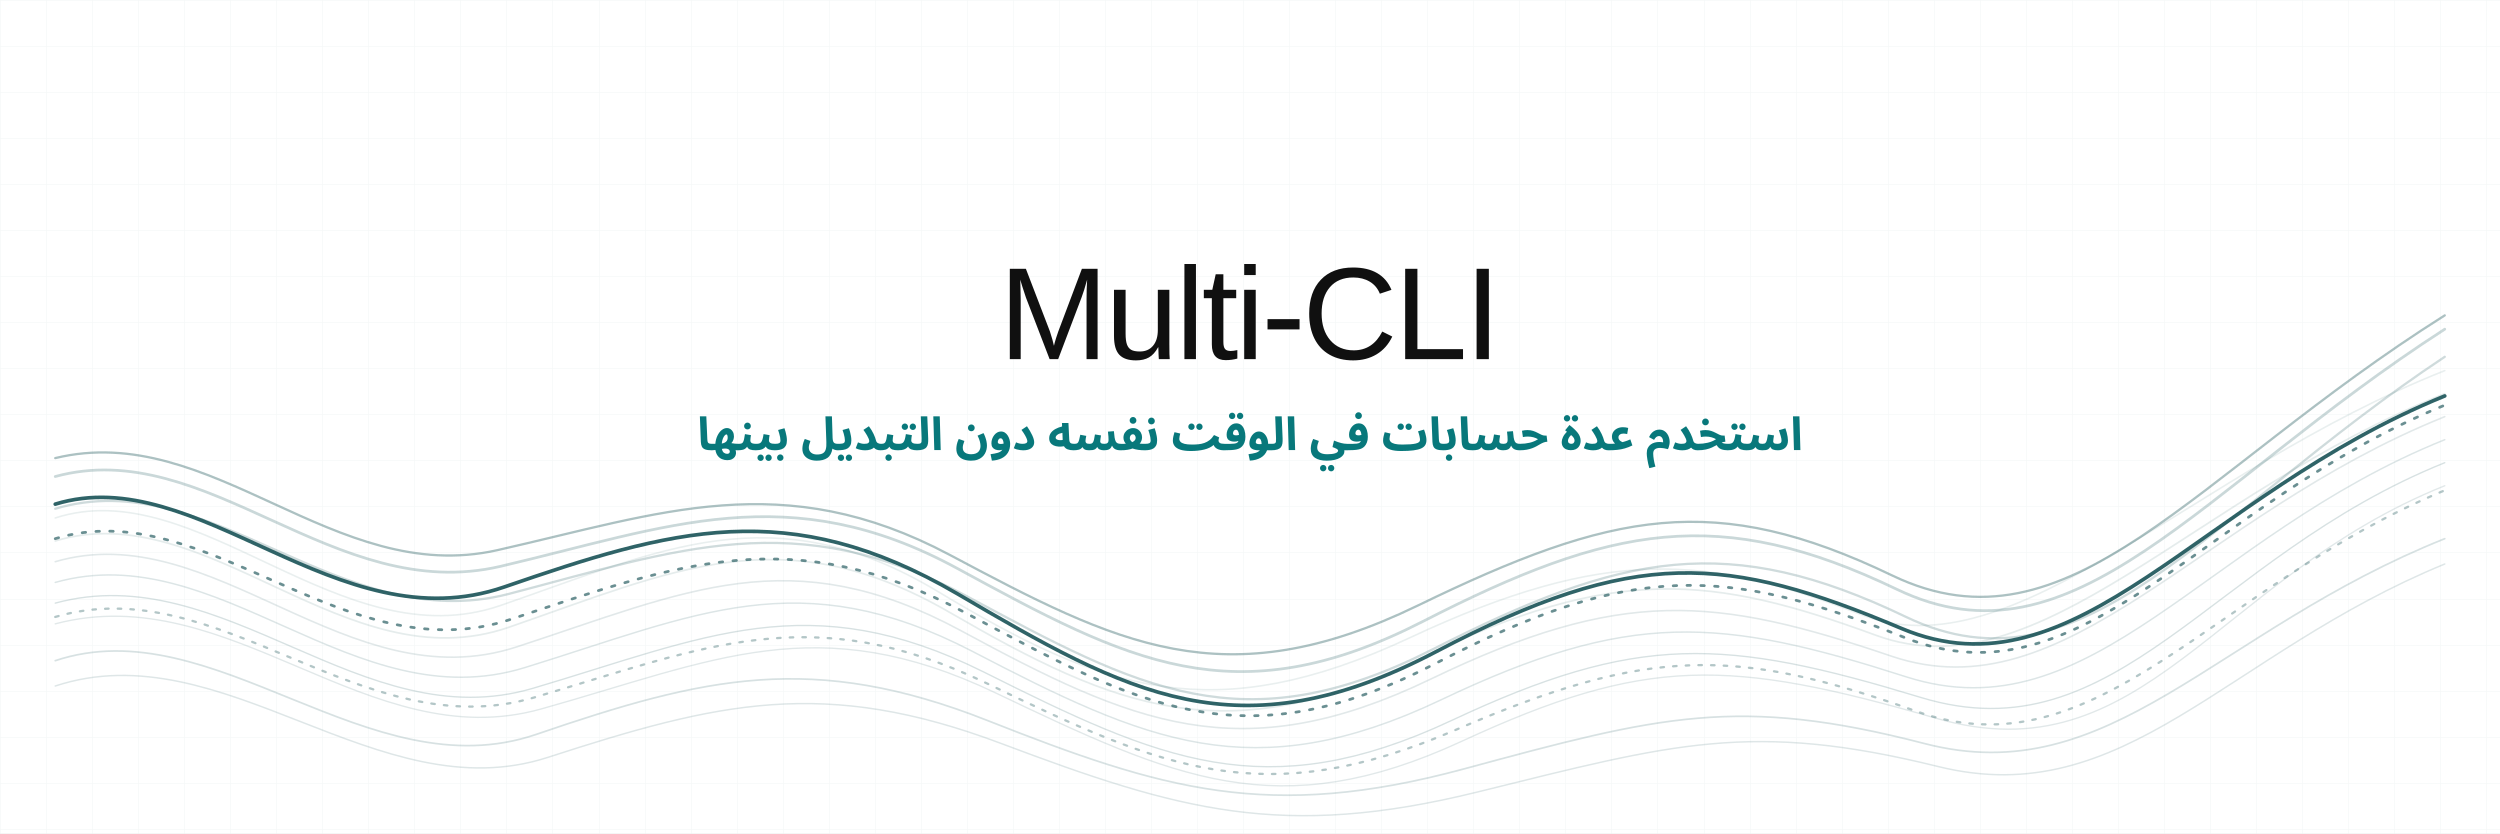
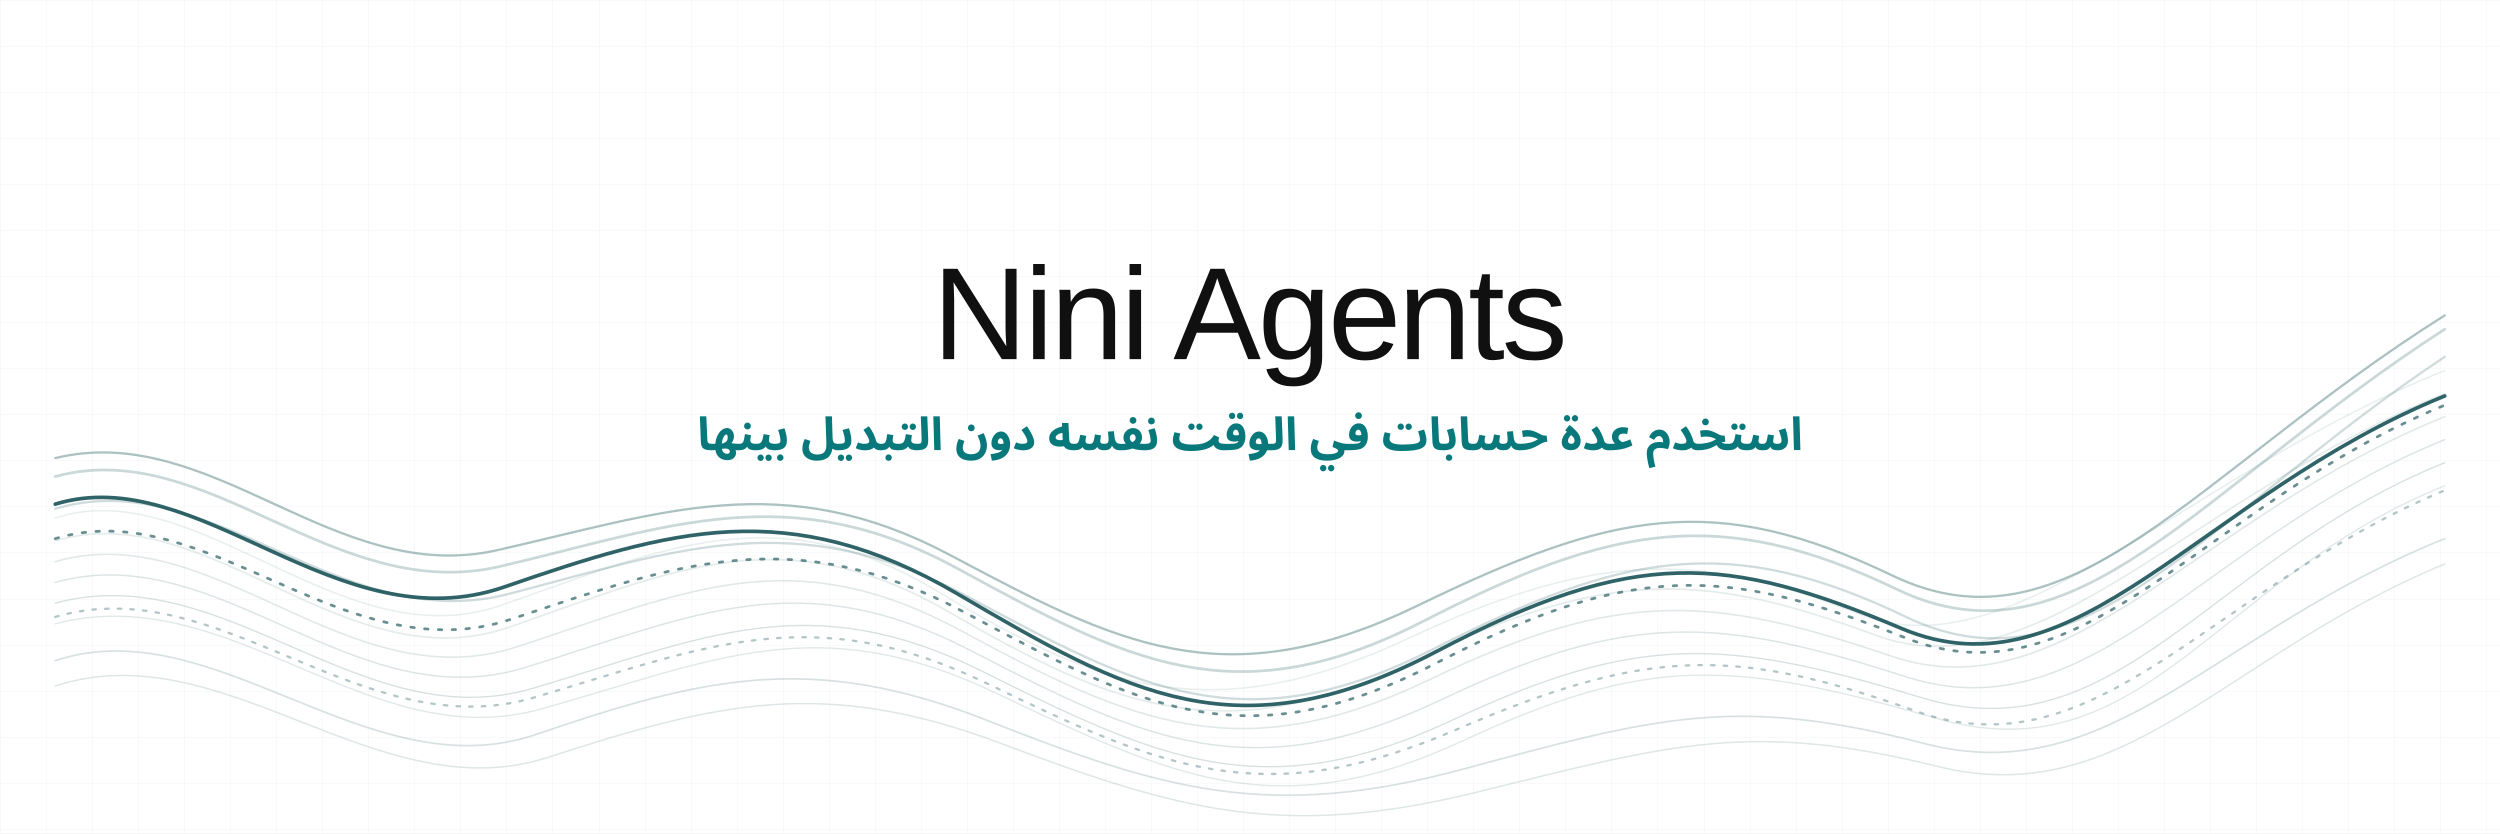
<svg xmlns="http://www.w3.org/2000/svg" viewBox="0 0 2172 724" role="img" aria-labelledby="title desc" xml:lang="ar">
  <defs>
    <pattern id="grid" width="40" height="40" patternUnits="userSpaceOnUse">
      <path d="M40 0H0V40" fill="none" stroke="#255c60" stroke-opacity=".055" />
    </pattern>
    <style>text{font-family:Arial,"Noto Sans Arabic",sans-serif}.wave{fill:none;stroke:#255c60;stroke-linecap:round}</style>
  </defs>
  <rect width="2172" height="724" fill="#fff" />
  <rect width="2172" height="724" fill="url(#grid)" />
-   <text x="1086" y="312" text-anchor="middle" font-size="114" font-weight="400" letter-spacing="-2.5" fill="#101010">Multi-CLI</text>
+   <text x="1086" y="312" text-anchor="middle" font-size="114" font-weight="400" letter-spacing="-2.5" fill="#101010">Nini Agents</text>
  <text x="1086" y="391" text-anchor="middle" direction="rtl" font-size="40" font-weight="600" fill="#08787b">استخدم عدة حسابات في الوقت نفسه دون التبديل بينها</text>
  <g aria-hidden="true">
    <path class="wave" d="M48 470C180 430 300 594 442 545S680 448 825 532 1065 654 1234 572 1488 500 1630 552 1906 429 2124 342" stroke-width="1.5" stroke-opacity=".12" />
    <path class="wave" d="M48 488C185 448 302 610 449 562S687 468 835 548 1077 670 1243 590 1490 518 1643 570 1910 448 2124 362" stroke-width="1.4" stroke-opacity=".14" />
    <path class="wave" d="M48 506C190 466 307 626 456 580S695 488 845 566 1088 686 1252 608 1494 536 1656 588 1915 466 2124 382" stroke-width="1.3" stroke-opacity=".16" />
    <path class="wave" d="M48 524C195 484 314 642 463 598S703 508 855 584 1099 702 1261 626 1498 554 1669 606 1920 484 2124 402" stroke-width="1.2" stroke-opacity=".18" />
    <path class="wave" d="M48 542C200 502 320 658 470 616S710 528 865 602 1110 718 1270 644 1502 572 1682 624 1925 502 2124 422" stroke-width="1.2" stroke-opacity=".14" />
    <path class="wave" d="M48 450C172 410 296 574 435 526S672 428 815 514 1054 634 1225 554 1484 482 1617 534 1902 410 2124 322" stroke-width="1.4" stroke-opacity=".1" />
    <path class="wave" d="M48 414C180 378 290 526 435 492S685 414 832 494 1072 624 1236 540 1494 438 1648 512 1910 424 2124 286" stroke-width="2.4" stroke-opacity=".24" />
    <path class="wave" d="M48 442C182 402 296 554 442 516S691 438 840 518 1080 648 1245 564 1502 462 1656 536 1916 448 2124 310" stroke-width="2" stroke-opacity=".22" />
    <path class="wave" d="M48 574C186 528 320 688 466 638S706 566 858 626 1102 714 1272 668 1510 604 1672 646 1924 548 2124 468" stroke-width="1.5" stroke-opacity=".18" />
    <path class="wave" d="M48 596C194 548 328 706 476 658S716 588 870 646 1114 730 1284 688 1522 626 1684 666 1934 568 2124 490" stroke-width="1.3" stroke-opacity=".15" />
    <path class="wave" d="M48 438C172 400 293 560 438 510S685 430 832 516 1075 657 1248 566 1500 482 1652 546 1912 430 2124 344" stroke-width="3.2" stroke-opacity=".95" />
    <path class="wave" d="M48 398C184 365 290 510 432 478S680 405 825 482 1063 608 1232 526 1490 426 1644 500 1905 412 2124 274" stroke-width="2" stroke-opacity=".38" />
    <path class="wave" d="M48 536C190 494 315 650 464 606S705 520 858 594 1098 706 1265 634 1508 562 1665 618 1922 510 2124 426" stroke-width="2" stroke-opacity=".35" stroke-dasharray="3 8" />
    <path class="wave" d="M48 468C178 428 300 586 444 538S688 452 838 532 1078 664 1248 576 1500 492 1655 554 1914 438 2124 352" stroke-width="2.4" stroke-opacity=".68" stroke-dasharray="3 9" />
  </g>
</svg>
